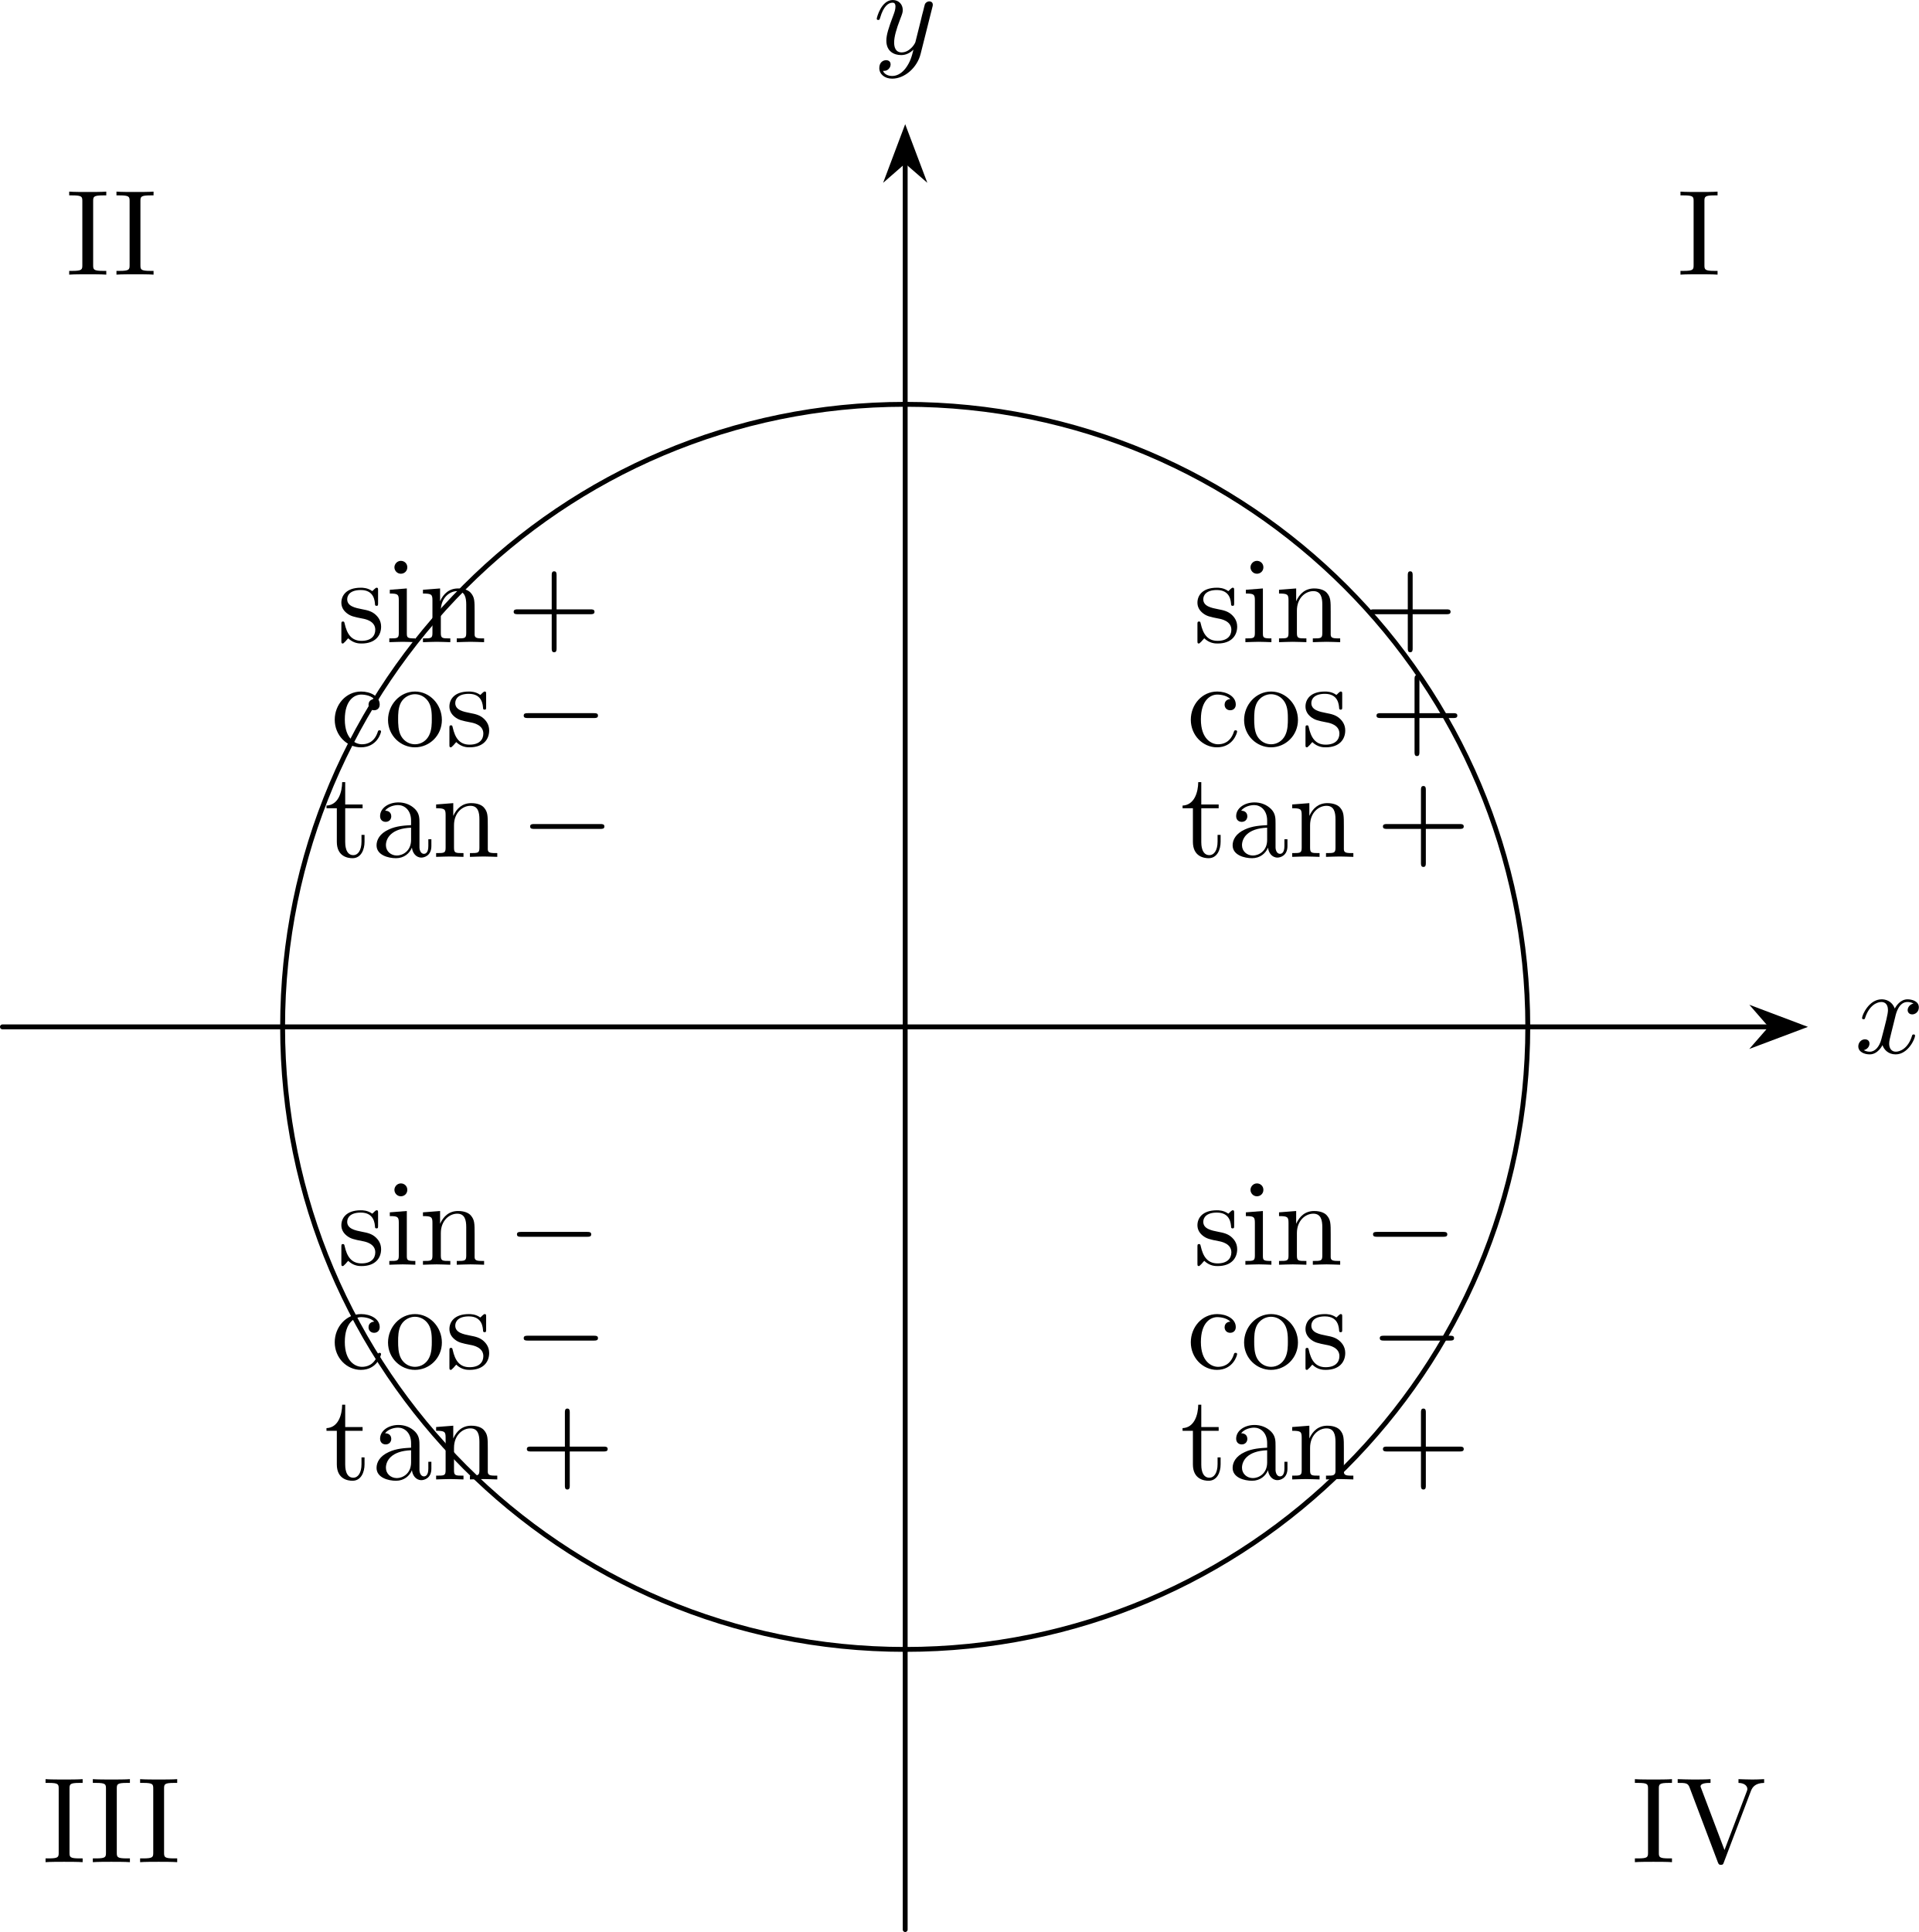
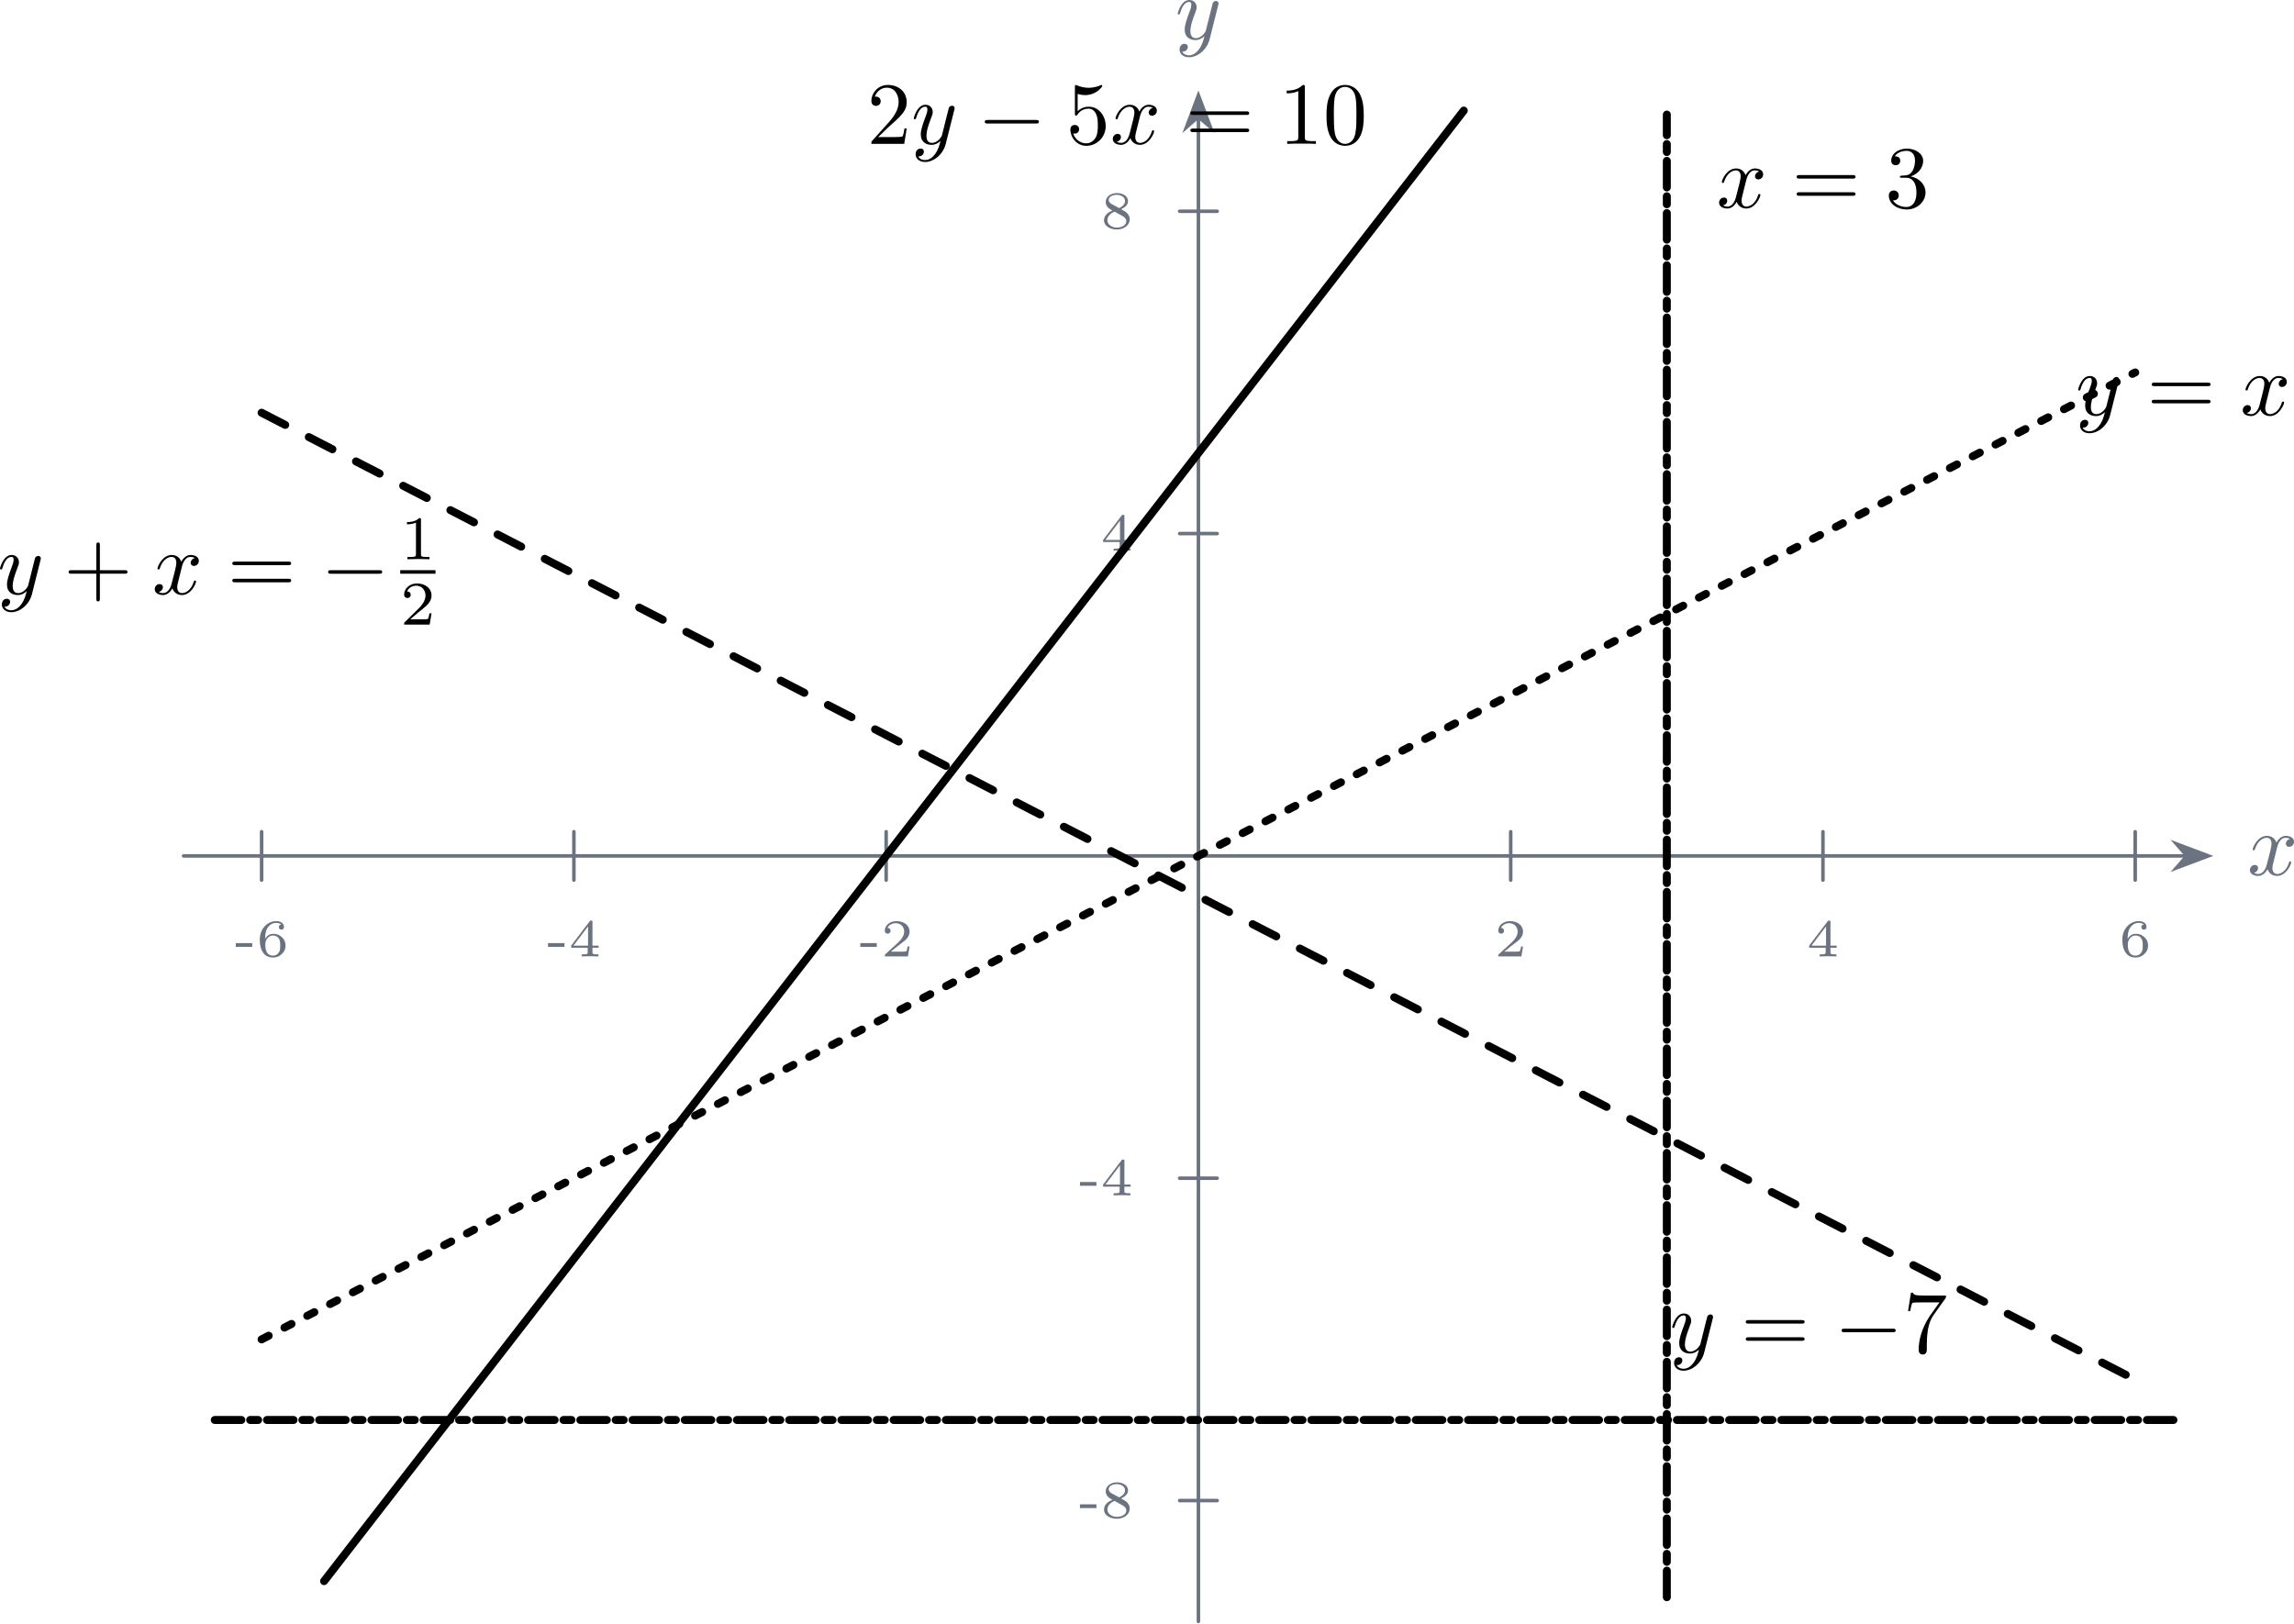
- <svg xmlns="http://www.w3.org/2000/svg" xmlns:xlink="http://www.w3.org/1999/xlink" version="1.1" width="220.156pt" height="221.682pt" viewBox=".252 21.666 220.156 221.682">
+ <svg xmlns="http://www.w3.org/2000/svg" xmlns:xlink="http://www.w3.org/1999/xlink" version="1.1" width="361.509pt" height="255.818pt" viewBox="5.492 21.666 361.509 255.818">
  <defs>
-     <use id="g12-43" xlink:href="#g7-43" transform="scale(.913242)" />
-     <use id="g12-73" xlink:href="#g7-73" transform="scale(.913242)" />
-     <use id="g12-86" xlink:href="#g7-86" transform="scale(.913242)" />
-     <use id="g12-97" xlink:href="#g7-97" transform="scale(.913242)" />
-     <use id="g12-99" xlink:href="#g7-99" transform="scale(.913242)" />
-     <use id="g12-105" xlink:href="#g7-105" transform="scale(.913242)" />
-     <use id="g12-110" xlink:href="#g7-110" transform="scale(.913242)" />
-     <use id="g12-111" xlink:href="#g7-111" transform="scale(.913242)" />
-     <use id="g12-115" xlink:href="#g7-115" transform="scale(.913242)" />
-     <use id="g12-116" xlink:href="#g7-116" transform="scale(.913242)" />
-     <path id="g8-0" d="M6.565-2.291C6.735-2.291 6.914-2.291 6.914-2.491S6.735-2.69 6.565-2.69H1.176C1.006-2.69 .827-2.69 .827-2.491S1.006-2.291 1.176-2.291H6.565Z" />
-     <path id="g7-43" d="M4.462-2.509H7.505C7.658-2.509 7.865-2.509 7.865-2.727S7.658-2.945 7.505-2.945H4.462V-6C4.462-6.153 4.462-6.36 4.244-6.36S4.025-6.153 4.025-6V-2.945H.971C.818-2.945 .611-2.945 .611-2.727S.818-2.509 .971-2.509H4.025V.545C4.025 .698 4.025 .905 4.244 .905S4.462 .698 4.462 .545V-2.509Z" />
-     <path id="g7-73" d="M2.455-6.6C2.455-6.993 2.487-7.113 3.349-7.113H3.633V-7.451C3.251-7.418 2.389-7.418 1.975-7.418C1.549-7.418 .687-7.418 .305-7.451V-7.113H.589C1.451-7.113 1.484-6.993 1.484-6.6V-.851C1.484-.458 1.451-.338 .589-.338H.305V0C.687-.033 1.549-.033 1.964-.033C2.389-.033 3.251-.033 3.633 0V-.338H3.349C2.487-.338 2.455-.458 2.455-.851V-6.6Z" />
-     <path id="g7-86" d="M6.775-6.382C6.927-6.785 7.222-7.102 7.964-7.113V-7.451C7.625-7.429 7.189-7.418 6.905-7.418C6.578-7.418 5.945-7.44 5.662-7.451V-7.113C6.229-7.102 6.458-6.818 6.458-6.567C6.458-6.48 6.425-6.415 6.404-6.349L4.407-1.091L2.324-6.6C2.258-6.753 2.258-6.775 2.258-6.796C2.258-7.113 2.88-7.113 3.153-7.113V-7.451C2.76-7.418 2.007-7.418 1.593-7.418C1.069-7.418 .6-7.44 .207-7.451V-7.113C.916-7.113 1.124-7.113 1.276-6.698L3.807 0C3.884 .207 3.938 .24 4.08 .24C4.265 .24 4.287 .185 4.342 .033L6.775-6.382Z" />
-     <path id="g7-97" d="M3.633-.829C3.676-.393 3.971 .065 4.484 .065C4.713 .065 5.378-.087 5.378-.971V-1.582H5.105V-.971C5.105-.338 4.833-.273 4.713-.273C4.353-.273 4.309-.764 4.309-.818V-3C4.309-3.458 4.309-3.884 3.916-4.287C3.491-4.713 2.945-4.887 2.422-4.887C1.527-4.887 .775-4.375 .775-3.655C.775-3.327 .993-3.142 1.276-3.142C1.582-3.142 1.778-3.36 1.778-3.644C1.778-3.775 1.724-4.135 1.222-4.145C1.516-4.527 2.051-4.647 2.4-4.647C2.935-4.647 3.556-4.222 3.556-3.251V-2.847C3-2.815 2.236-2.782 1.549-2.455C.731-2.084 .458-1.516 .458-1.036C.458-.153 1.516 .12 2.204 .12C2.924 .12 3.425-.316 3.633-.829ZM3.556-2.618V-1.527C3.556-.491 2.771-.12 2.28-.12C1.745-.12 1.298-.502 1.298-1.047C1.298-1.647 1.756-2.553 3.556-2.618Z" />
-     <path id="g7-99" d="M1.276-2.378C1.276-4.156 2.171-4.615 2.749-4.615C2.847-4.615 3.535-4.604 3.916-4.211C3.469-4.178 3.404-3.851 3.404-3.709C3.404-3.425 3.6-3.207 3.905-3.207C4.189-3.207 4.407-3.393 4.407-3.72C4.407-4.462 3.578-4.887 2.738-4.887C1.375-4.887 .371-3.709 .371-2.356C.371-.96 1.451 .12 2.716 .12C4.178 .12 4.527-1.189 4.527-1.298S4.418-1.407 4.385-1.407C4.287-1.407 4.265-1.364 4.244-1.298C3.927-.284 3.218-.153 2.815-.153C2.236-.153 1.276-.622 1.276-2.378Z" />
-     <path id="g7-105" d="M1.931-4.822L.404-4.702V-4.364C1.113-4.364 1.211-4.298 1.211-3.764V-.829C1.211-.338 1.091-.338 .36-.338V0C.709-.011 1.298-.033 1.56-.033C1.942-.033 2.324-.011 2.695 0V-.338C1.975-.338 1.931-.393 1.931-.818V-4.822ZM1.975-6.72C1.975-7.069 1.702-7.298 1.396-7.298C1.058-7.298 .818-7.004 .818-6.72C.818-6.425 1.058-6.142 1.396-6.142C1.702-6.142 1.975-6.371 1.975-6.72Z" />
-     <path id="g7-110" d="M1.2-3.753V-.829C1.2-.338 1.08-.338 .349-.338V0C.731-.011 1.287-.033 1.582-.033C1.865-.033 2.433-.011 2.804 0V-.338C2.073-.338 1.953-.338 1.953-.829V-2.836C1.953-3.971 2.727-4.582 3.425-4.582C4.113-4.582 4.233-3.993 4.233-3.371V-.829C4.233-.338 4.113-.338 3.382-.338V0C3.764-.011 4.32-.033 4.615-.033C4.898-.033 5.465-.011 5.836 0V-.338C5.269-.338 4.996-.338 4.985-.665V-2.749C4.985-3.687 4.985-4.025 4.647-4.418C4.495-4.604 4.135-4.822 3.502-4.822C2.705-4.822 2.193-4.353 1.887-3.676V-4.822L.349-4.702V-4.364C1.113-4.364 1.2-4.287 1.2-3.753Z" />
-     <path id="g7-111" d="M5.138-2.335C5.138-3.731 4.047-4.887 2.727-4.887C1.364-4.887 .305-3.698 .305-2.335C.305-.927 1.44 .12 2.716 .12C4.036 .12 5.138-.949 5.138-2.335ZM2.727-.153C2.258-.153 1.778-.382 1.484-.884C1.211-1.364 1.211-2.029 1.211-2.422C1.211-2.847 1.211-3.436 1.473-3.916C1.767-4.418 2.28-4.647 2.716-4.647C3.196-4.647 3.665-4.407 3.949-3.938S4.233-2.836 4.233-2.422C4.233-2.029 4.233-1.44 3.993-.96C3.753-.469 3.273-.153 2.727-.153Z" />
-     <path id="g7-115" d="M2.269-2.116C2.509-2.073 3.404-1.898 3.404-1.113C3.404-.556 3.022-.12 2.171-.12C1.255-.12 .862-.742 .655-1.669C.622-1.811 .611-1.855 .502-1.855C.36-1.855 .36-1.778 .36-1.582V-.142C.36 .044 .36 .12 .48 .12C.535 .12 .545 .109 .753-.098C.775-.12 .775-.142 .971-.349C1.451 .109 1.942 .12 2.171 .12C3.425 .12 3.927-.611 3.927-1.396C3.927-1.975 3.6-2.302 3.469-2.433C3.109-2.782 2.684-2.869 2.225-2.956C1.615-3.076 .884-3.218 .884-3.851C.884-4.233 1.167-4.68 2.105-4.68C3.305-4.68 3.36-3.698 3.382-3.36C3.393-3.262 3.491-3.262 3.513-3.262C3.655-3.262 3.655-3.316 3.655-3.524V-4.625C3.655-4.811 3.655-4.887 3.535-4.887C3.48-4.887 3.458-4.887 3.316-4.756C3.284-4.713 3.175-4.615 3.131-4.582C2.716-4.887 2.269-4.887 2.105-4.887C.775-4.887 .36-4.156 .36-3.545C.36-3.164 .535-2.858 .829-2.618C1.178-2.335 1.484-2.269 2.269-2.116Z" />
-     <path id="g7-116" d="M1.887-4.364H3.447V-4.702H1.887V-6.709H1.615C1.604-5.815 1.276-4.647 .207-4.604V-4.364H1.135V-1.353C1.135-.011 2.149 .12 2.542 .12C3.316 .12 3.622-.655 3.622-1.353V-1.975H3.349V-1.375C3.349-.567 3.022-.153 2.618-.153C1.887-.153 1.887-1.145 1.887-1.331V-4.364Z" />
-     <path id="g10-120" d="M3.328-3.009C3.387-3.268 3.616-4.184 4.314-4.184C4.364-4.184 4.603-4.184 4.812-4.055C4.533-4.005 4.334-3.756 4.334-3.517C4.334-3.357 4.443-3.168 4.712-3.168C4.932-3.168 5.25-3.347 5.25-3.746C5.25-4.264 4.663-4.403 4.324-4.403C3.746-4.403 3.397-3.875 3.278-3.646C3.029-4.304 2.491-4.403 2.202-4.403C1.166-4.403 .598-3.118 .598-2.869C.598-2.77 .697-2.77 .717-2.77C.797-2.77 .827-2.79 .847-2.879C1.186-3.935 1.843-4.184 2.182-4.184C2.371-4.184 2.72-4.095 2.72-3.517C2.72-3.208 2.55-2.54 2.182-1.146C2.022-.528 1.674-.11 1.235-.11C1.176-.11 .946-.11 .737-.239C.986-.289 1.205-.498 1.205-.777C1.205-1.046 .986-1.126 .837-1.126C.538-1.126 .289-.867 .289-.548C.289-.09 .787 .11 1.225 .11C1.883 .11 2.242-.588 2.271-.648C2.391-.279 2.75 .11 3.347 .11C4.374 .11 4.941-1.176 4.941-1.425C4.941-1.524 4.852-1.524 4.822-1.524C4.732-1.524 4.712-1.484 4.692-1.415C4.364-.349 3.686-.11 3.367-.11C2.979-.11 2.819-.428 2.819-.767C2.819-.986 2.879-1.205 2.989-1.644L3.328-3.009Z" />
-     <path id="g10-121" d="M4.842-3.796C4.882-3.935 4.882-3.955 4.882-4.025C4.882-4.204 4.742-4.294 4.593-4.294C4.493-4.294 4.334-4.234 4.244-4.085C4.224-4.035 4.144-3.726 4.105-3.547C4.035-3.288 3.965-3.019 3.905-2.75L3.457-.956C3.417-.807 2.989-.11 2.331-.11C1.823-.11 1.714-.548 1.714-.917C1.714-1.375 1.883-1.993 2.222-2.869C2.381-3.278 2.421-3.387 2.421-3.587C2.421-4.035 2.102-4.403 1.604-4.403C.658-4.403 .289-2.959 .289-2.869C.289-2.77 .389-2.77 .408-2.77C.508-2.77 .518-2.79 .568-2.949C.837-3.885 1.235-4.184 1.574-4.184C1.654-4.184 1.823-4.184 1.823-3.866C1.823-3.616 1.724-3.357 1.654-3.168C1.255-2.112 1.076-1.544 1.076-1.076C1.076-.189 1.704 .11 2.291 .11C2.68 .11 3.019-.06 3.298-.339C3.168 .179 3.049 .667 2.65 1.196C2.391 1.534 2.012 1.823 1.554 1.823C1.415 1.823 .966 1.793 .797 1.405C.956 1.405 1.086 1.405 1.225 1.285C1.325 1.196 1.425 1.066 1.425 .877C1.425 .568 1.156 .528 1.056 .528C.827 .528 .498 .687 .498 1.176C.498 1.674 .936 2.042 1.554 2.042C2.58 2.042 3.606 1.136 3.885 .01L4.842-3.796Z" />
+     <path id="g16-49" d="M2.336-4.435C2.336-4.624 2.322-4.631 2.127-4.631C1.681-4.191 1.046-4.184 .76-4.184V-3.933C.928-3.933 1.388-3.933 1.771-4.129V-.572C1.771-.342 1.771-.251 1.074-.251H.809V0C.934-.007 1.792-.028 2.05-.028C2.267-.028 3.145-.007 3.299 0V-.251H3.034C2.336-.251 2.336-.342 2.336-.572V-4.435Z" />
+     <path id="g16-50" d="M3.522-1.269H3.285C3.264-1.116 3.194-.704 3.103-.635C3.048-.593 2.511-.593 2.413-.593H1.13C1.862-1.241 2.106-1.437 2.525-1.764C3.041-2.176 3.522-2.608 3.522-3.271C3.522-4.115 2.783-4.631 1.89-4.631C1.025-4.631 .439-4.024 .439-3.382C.439-3.027 .739-2.992 .809-2.992C.976-2.992 1.179-3.11 1.179-3.361C1.179-3.487 1.13-3.731 .767-3.731C.983-4.226 1.458-4.38 1.785-4.38C2.483-4.38 2.845-3.836 2.845-3.271C2.845-2.664 2.413-2.183 2.19-1.932L.509-.272C.439-.209 .439-.195 .439 0H3.313L3.522-1.269Z" />
+     <use id="g15-43" xlink:href="#g10-43" transform="scale(.913242)" />
+     <use id="g15-48" xlink:href="#g10-48" transform="scale(.913242)" />
+     <use id="g15-49" xlink:href="#g10-49" transform="scale(.913242)" />
+     <use id="g15-50" xlink:href="#g10-50" transform="scale(.913242)" />
+     <use id="g15-51" xlink:href="#g10-51" transform="scale(.913242)" />
+     <use id="g15-53" xlink:href="#g10-53" transform="scale(.913242)" />
+     <use id="g15-55" xlink:href="#g10-55" transform="scale(.913242)" />
+     <use id="g15-61" xlink:href="#g10-61" transform="scale(.913242)" />
+     <path id="g10-43" d="M4.462-2.509H7.505C7.658-2.509 7.865-2.509 7.865-2.727S7.658-2.945 7.505-2.945H4.462V-6C4.462-6.153 4.462-6.36 4.244-6.36S4.025-6.153 4.025-6V-2.945H.971C.818-2.945 .611-2.945 .611-2.727S.818-2.509 .971-2.509H4.025V.545C4.025 .698 4.025 .905 4.244 .905S4.462 .698 4.462 .545V-2.509Z" />
+     <path id="g10-48" d="M5.018-3.491C5.018-4.364 4.964-5.236 4.582-6.044C4.08-7.091 3.185-7.265 2.727-7.265C2.073-7.265 1.276-6.982 .829-5.967C.48-5.215 .425-4.364 .425-3.491C.425-2.673 .469-1.691 .916-.862C1.385 .022 2.182 .24 2.716 .24C3.305 .24 4.135 .011 4.615-1.025C4.964-1.778 5.018-2.629 5.018-3.491ZM2.716 0C2.291 0 1.647-.273 1.451-1.32C1.331-1.975 1.331-2.978 1.331-3.622C1.331-4.32 1.331-5.04 1.418-5.629C1.625-6.927 2.444-7.025 2.716-7.025C3.076-7.025 3.796-6.829 4.004-5.749C4.113-5.138 4.113-4.309 4.113-3.622C4.113-2.804 4.113-2.062 3.993-1.364C3.829-.327 3.207 0 2.716 0Z" />
+     <path id="g10-49" d="M3.207-6.982C3.207-7.244 3.207-7.265 2.956-7.265C2.28-6.567 1.32-6.567 .971-6.567V-6.229C1.189-6.229 1.833-6.229 2.4-6.513V-.862C2.4-.469 2.367-.338 1.385-.338H1.036V0C1.418-.033 2.367-.033 2.804-.033S4.189-.033 4.571 0V-.338H4.222C3.24-.338 3.207-.458 3.207-.862V-6.982Z" />
+     <path id="g10-50" d="M1.385-.84L2.542-1.964C4.244-3.469 4.898-4.058 4.898-5.149C4.898-6.393 3.916-7.265 2.585-7.265C1.353-7.265 .545-6.262 .545-5.291C.545-4.68 1.091-4.68 1.124-4.68C1.309-4.68 1.691-4.811 1.691-5.258C1.691-5.542 1.495-5.825 1.113-5.825C1.025-5.825 1.004-5.825 .971-5.815C1.222-6.524 1.811-6.927 2.444-6.927C3.436-6.927 3.905-6.044 3.905-5.149C3.905-4.276 3.36-3.415 2.76-2.738L.665-.404C.545-.284 .545-.262 .545 0H4.593L4.898-1.898H4.625C4.571-1.571 4.495-1.091 4.385-.927C4.309-.84 3.589-.84 3.349-.84H1.385Z" />
+     <path id="g10-51" d="M3.164-3.84C4.058-4.135 4.691-4.898 4.691-5.76C4.691-6.655 3.731-7.265 2.684-7.265C1.582-7.265 .753-6.611 .753-5.782C.753-5.422 .993-5.215 1.309-5.215C1.647-5.215 1.865-5.455 1.865-5.771C1.865-6.316 1.353-6.316 1.189-6.316C1.527-6.851 2.247-6.993 2.64-6.993C3.087-6.993 3.687-6.753 3.687-5.771C3.687-5.64 3.665-5.007 3.382-4.527C3.055-4.004 2.684-3.971 2.411-3.96C2.324-3.949 2.062-3.927 1.985-3.927C1.898-3.916 1.822-3.905 1.822-3.796C1.822-3.676 1.898-3.676 2.084-3.676H2.564C3.458-3.676 3.862-2.935 3.862-1.865C3.862-.382 3.109-.065 2.629-.065C2.16-.065 1.342-.251 .96-.895C1.342-.84 1.68-1.08 1.68-1.495C1.68-1.887 1.385-2.105 1.069-2.105C.807-2.105 .458-1.953 .458-1.473C.458-.48 1.473 .24 2.662 .24C3.993 .24 4.985-.753 4.985-1.865C4.985-2.76 4.298-3.611 3.164-3.84Z" />
+     <path id="g10-53" d="M4.898-2.193C4.898-3.491 4.004-4.582 2.825-4.582C2.302-4.582 1.833-4.407 1.44-4.025V-6.153C1.658-6.087 2.018-6.011 2.367-6.011C3.709-6.011 4.473-7.004 4.473-7.145C4.473-7.211 4.44-7.265 4.364-7.265C4.353-7.265 4.331-7.265 4.276-7.233C4.058-7.135 3.524-6.916 2.793-6.916C2.356-6.916 1.855-6.993 1.342-7.222C1.255-7.255 1.233-7.255 1.211-7.255C1.102-7.255 1.102-7.167 1.102-6.993V-3.764C1.102-3.567 1.102-3.48 1.255-3.48C1.331-3.48 1.353-3.513 1.396-3.578C1.516-3.753 1.92-4.342 2.804-4.342C3.371-4.342 3.644-3.84 3.731-3.644C3.905-3.24 3.927-2.815 3.927-2.269C3.927-1.887 3.927-1.233 3.665-.775C3.404-.349 3-.065 2.498-.065C1.702-.065 1.08-.644 .895-1.287C.927-1.276 .96-1.265 1.08-1.265C1.44-1.265 1.625-1.538 1.625-1.8S1.44-2.335 1.08-2.335C.927-2.335 .545-2.258 .545-1.756C.545-.818 1.298 .24 2.52 .24C3.785 .24 4.898-.807 4.898-2.193Z" />
+     <path id="g10-55" d="M5.193-6.644C5.291-6.775 5.291-6.796 5.291-7.025H2.64C1.309-7.025 1.287-7.167 1.244-7.375H.971L.611-5.127H.884C.916-5.302 1.015-5.989 1.156-6.12C1.233-6.185 2.084-6.185 2.225-6.185H4.484C4.364-6.011 3.502-4.822 3.262-4.462C2.28-2.989 1.92-1.473 1.92-.36C1.92-.251 1.92 .24 2.422 .24S2.924-.251 2.924-.36V-.916C2.924-1.516 2.956-2.116 3.044-2.705C3.087-2.956 3.24-3.895 3.72-4.571L5.193-6.644Z" />
+     <path id="g10-61" d="M7.495-3.567C7.658-3.567 7.865-3.567 7.865-3.785S7.658-4.004 7.505-4.004H.971C.818-4.004 .611-4.004 .611-3.785S.818-3.567 .982-3.567H7.495ZM7.505-1.451C7.658-1.451 7.865-1.451 7.865-1.669S7.658-1.887 7.495-1.887H.982C.818-1.887 .611-1.887 .611-1.669S.818-1.451 .971-1.451H7.505Z" />
+     <path id="g11-0" d="M6.565-2.291C6.735-2.291 6.914-2.291 6.914-2.491S6.735-2.69 6.565-2.69H1.176C1.006-2.69 .827-2.69 .827-2.491S1.006-2.291 1.176-2.291H6.565Z" />
+     <path id="g5-45" d="M2.014-1.076V-1.5H.161V-1.076H2.014Z" />
+     <path id="g5-50" d="M3.216-1.118H2.995C2.983-1.034 2.923-.64 2.833-.574C2.792-.538 2.307-.538 2.224-.538H1.106L1.871-1.16C2.074-1.321 2.606-1.704 2.792-1.883C2.971-2.062 3.216-2.367 3.216-2.792C3.216-3.539 2.54-3.975 1.739-3.975C.968-3.975 .43-3.467 .43-2.905C.43-2.6 .687-2.564 .753-2.564C.903-2.564 1.076-2.672 1.076-2.887C1.076-3.019 .998-3.21 .735-3.21C.873-3.515 1.237-3.742 1.65-3.742C2.277-3.742 2.612-3.276 2.612-2.792C2.612-2.367 2.331-1.931 1.913-1.548L.496-.251C.436-.191 .43-.185 .43 0H3.031L3.216-1.118Z" />
+     <path id="g5-52" d="M3.371-.98V-1.213H2.672V-3.856C2.672-3.993 2.672-4.035 2.523-4.035C2.415-4.035 2.403-4.017 2.349-3.945L.275-1.213V-.98H2.134V-.502C2.134-.305 2.134-.233 1.632-.233H1.459V0C1.578-.006 2.14-.024 2.403-.024S3.228-.006 3.347 0V-.233H3.174C2.672-.233 2.672-.305 2.672-.502V-.98H3.371ZM2.176-3.383V-1.213H.532L2.176-3.383Z" />
+     <path id="g5-54" d="M.974-1.979C.98-2.277 .992-2.774 1.201-3.144C1.465-3.599 1.859-3.778 2.218-3.778C2.355-3.778 2.63-3.754 2.774-3.587C2.552-3.551 2.517-3.395 2.517-3.3C2.517-3.144 2.624-3.013 2.803-3.013S3.096-3.126 3.096-3.312C3.096-3.676 2.821-3.975 2.212-3.975C1.285-3.975 .377-3.168 .377-1.895C.377-.442 1.052 .126 1.841 .126C2.074 .126 2.481 .09 2.845-.263C3.037-.454 3.27-.693 3.27-1.219C3.27-1.423 3.246-1.805 2.881-2.146C2.672-2.337 2.409-2.546 1.901-2.546C1.482-2.546 1.178-2.331 .974-1.979ZM1.835-.09C.992-.09 .992-1.118 .992-1.351C.992-1.865 1.333-2.355 1.871-2.355C2.182-2.355 2.361-2.23 2.505-2.038C2.672-1.805 2.672-1.536 2.672-1.219C2.672-.807 2.66-.604 2.457-.365C2.313-.185 2.122-.09 1.835-.09Z" />
+     <path id="g5-56" d="M2.301-2.158C2.744-2.355 3.078-2.648 3.078-3.078C3.078-3.664 2.451-3.975 1.829-3.975C1.154-3.975 .568-3.569 .568-2.965C.568-2.594 .813-2.307 1.064-2.158C1.124-2.122 1.267-2.044 1.327-2.008C.933-1.859 .377-1.524 .377-.921C.377-.221 1.124 .126 1.817 .126C2.612 .126 3.27-.353 3.27-1.016C3.27-1.429 3.019-1.674 2.929-1.763C2.815-1.871 2.517-2.038 2.301-2.158ZM1.219-2.75C1.207-2.756 .903-2.923 .903-3.198C.903-3.587 1.375-3.778 1.817-3.778C2.283-3.778 2.744-3.521 2.744-3.072C2.744-2.612 2.248-2.367 2.08-2.283L1.219-2.75ZM1.566-1.883C1.632-1.847 2.271-1.488 2.433-1.405C2.558-1.327 2.887-1.148 2.887-.807C2.887-.335 2.337-.09 1.829-.09C1.273-.09 .759-.412 .759-.921S1.237-1.763 1.566-1.883Z" />
+     <path id="g13-120" d="M3.328-3.009C3.387-3.268 3.616-4.184 4.314-4.184C4.364-4.184 4.603-4.184 4.812-4.055C4.533-4.005 4.334-3.756 4.334-3.517C4.334-3.357 4.443-3.168 4.712-3.168C4.932-3.168 5.25-3.347 5.25-3.746C5.25-4.264 4.663-4.403 4.324-4.403C3.746-4.403 3.397-3.875 3.278-3.646C3.029-4.304 2.491-4.403 2.202-4.403C1.166-4.403 .598-3.118 .598-2.869C.598-2.77 .697-2.77 .717-2.77C.797-2.77 .827-2.79 .847-2.879C1.186-3.935 1.843-4.184 2.182-4.184C2.371-4.184 2.72-4.095 2.72-3.517C2.72-3.208 2.55-2.54 2.182-1.146C2.022-.528 1.674-.11 1.235-.11C1.176-.11 .946-.11 .737-.239C.986-.289 1.205-.498 1.205-.777C1.205-1.046 .986-1.126 .837-1.126C.538-1.126 .289-.867 .289-.548C.289-.09 .787 .11 1.225 .11C1.883 .11 2.242-.588 2.271-.648C2.391-.279 2.75 .11 3.347 .11C4.374 .11 4.941-1.176 4.941-1.425C4.941-1.524 4.852-1.524 4.822-1.524C4.732-1.524 4.712-1.484 4.692-1.415C4.364-.349 3.686-.11 3.367-.11C2.979-.11 2.819-.428 2.819-.767C2.819-.986 2.879-1.205 2.989-1.644L3.328-3.009Z" />
+     <path id="g13-121" d="M4.842-3.796C4.882-3.935 4.882-3.955 4.882-4.025C4.882-4.204 4.742-4.294 4.593-4.294C4.493-4.294 4.334-4.234 4.244-4.085C4.224-4.035 4.144-3.726 4.105-3.547C4.035-3.288 3.965-3.019 3.905-2.75L3.457-.956C3.417-.807 2.989-.11 2.331-.11C1.823-.11 1.714-.548 1.714-.917C1.714-1.375 1.883-1.993 2.222-2.869C2.381-3.278 2.421-3.387 2.421-3.587C2.421-4.035 2.102-4.403 1.604-4.403C.658-4.403 .289-2.959 .289-2.869C.289-2.77 .389-2.77 .408-2.77C.508-2.77 .518-2.79 .568-2.949C.837-3.885 1.235-4.184 1.574-4.184C1.654-4.184 1.823-4.184 1.823-3.866C1.823-3.616 1.724-3.357 1.654-3.168C1.255-2.112 1.076-1.544 1.076-1.076C1.076-.189 1.704 .11 2.291 .11C2.68 .11 3.019-.06 3.298-.339C3.168 .179 3.049 .667 2.65 1.196C2.391 1.534 2.012 1.823 1.554 1.823C1.415 1.823 .966 1.793 .797 1.405C.956 1.405 1.086 1.405 1.225 1.285C1.325 1.196 1.425 1.066 1.425 .877C1.425 .568 1.156 .528 1.056 .528C.827 .528 .498 .687 .498 1.176C.498 1.674 .936 2.042 1.554 2.042C2.58 2.042 3.606 1.136 3.885 .01L4.842-3.796Z" />
  </defs>
  <g id="page1" transform="matrix(1.4 0 0 1.4 0 0)">
-     <path d="M.379 99.637H145.285" stroke="#000" fill="none" stroke-width=".399" stroke-linecap="round" stroke-linejoin="round" />
-     <path d="M147.781 99.637L144.211 98.289L145.383 99.637L144.211 100.98Z" />
-     <path d="M147.781 99.637L144.211 98.289L145.383 99.637L144.211 100.98Z" stroke="#000" fill="none" stroke-width=".399" stroke-miterlimit="10" stroke-linecap="round" />
-     <g transform="matrix(1 0 0 1 77.8201 2.1445)">
-       <use x="74.364" y="99.637" xlink:href="#g10-120" />
+     <path d="M24.586 111.828H249.992" stroke="#6b7280" fill="none" stroke-width=".399" stroke-linecap="round" stroke-linejoin="round" />
+     <path d="M252.493 111.828L248.918 110.48L250.094 111.828L248.918 113.172Z" fill="#6b7280" />
+     <path d="M252.493 111.828L248.918 110.48L250.094 111.828L248.918 113.172Z" stroke="#6b7280" fill="none" stroke-width=".399" stroke-miterlimit="10" stroke-linecap="round" />
+     <g fill="#6b7280" transform="matrix(1 0 0 1 118.072 2.145)">
+       <use x="138.821" y="111.828" xlink:href="#g13-120" />
    </g>
-     <path d="M74.363 173.621V28.715" stroke="#000" fill="none" stroke-width=".399" stroke-miterlimit="10" stroke-linecap="round" stroke-linejoin="round" />
-     <path d="M74.363 26.219L73.02 29.789L74.363 28.617L75.711 29.789Z" />
-     <path d="M74.363 26.219L73.02 29.789L74.363 28.617L75.711 29.789Z" stroke="#000" fill="none" stroke-width=".399" stroke-miterlimit="10" stroke-linecap="round" />
-     <g transform="matrix(1 0 0 1 -2.621 -79.757)">
-       <use x="74.364" y="99.637" xlink:href="#g10-121" />
+     <path d="M138.82 198.004V28.715" stroke="#6b7280" fill="none" stroke-width=".399" stroke-miterlimit="10" stroke-linecap="round" stroke-linejoin="round" />
+     <path d="M138.82 26.219L137.477 29.789L138.82 28.617L140.168 29.789Z" fill="#6b7280" />
+     <path d="M138.82 26.219L137.477 29.789L138.82 28.617L140.168 29.789Z" stroke="#6b7280" fill="none" stroke-width=".399" stroke-miterlimit="10" stroke-linecap="round" />
+     <g fill="#6b7280" transform="matrix(1 0 0 1 -2.621 -91.9487)">
+       <use x="138.821" y="111.828" xlink:href="#g13-121" />
    </g>
-     <path d="M125.387 99.637C125.387 71.457 102.543 48.613 74.363 48.613C46.184 48.613 23.34 71.457 23.34 99.637C23.34 127.816 46.184 150.66 74.363 150.66C102.543 150.66 125.387 127.816 125.387 99.637Z" stroke="#000" fill="none" stroke-width=".399" stroke-miterlimit="10" stroke-linecap="round" stroke-linejoin="round" />
-     <g transform="matrix(1 0 0 1 23.6206 -31.5295)">
-       <use x="74.364" y="99.637" xlink:href="#g12-115" />
-       <use x="78.294" y="99.637" xlink:href="#g12-105" />
-       <use x="81.061" y="99.637" xlink:href="#g12-110" />
-       <use x="88.256" y="99.637" xlink:href="#g12-43" />
+     <path d="M33.371 114.551V109.105" stroke="#6b7280" fill="none" stroke-width=".399" stroke-miterlimit="10" stroke-linecap="round" stroke-linejoin="round" />
+     <g fill="#6b7280" transform="matrix(1 0 0 1 -108.5211 11.316)">
+       <use x="138.821" y="111.828" xlink:href="#g5-45" />
+       <use x="141.312" y="111.828" xlink:href="#g5-54" />
    </g>
-     <g transform="matrix(1 0 0 1 23.0671 -23.0212)">
-       <use x="74.364" y="99.637" xlink:href="#g12-99" />
-       <use x="78.792" y="99.637" xlink:href="#g12-111" />
-       <use x="83.773" y="99.637" xlink:href="#g12-115" />
-       <use x="89.363" y="99.637" xlink:href="#g12-43" />
+     <path d="M68.523 114.551V109.105" stroke="#6b7280" fill="none" stroke-width=".399" stroke-miterlimit="10" stroke-linecap="round" stroke-linejoin="round" />
+     <g fill="#6b7280" transform="matrix(1 0 0 1 -73.3713 11.316)">
+       <use x="138.821" y="111.828" xlink:href="#g5-45" />
+       <use x="141.312" y="111.828" xlink:href="#g5-52" />
    </g>
-     <g transform="matrix(1 0 0 1 22.5413 -13.9338)">
-       <use x="74.364" y="99.637" xlink:href="#g12-116" />
-       <use x="78.238" y="99.637" xlink:href="#g12-97" />
-       <use x="83.22" y="99.637" xlink:href="#g12-110" />
-       <use x="90.415" y="99.637" xlink:href="#g12-43" />
+     <path d="M103.672 114.551V109.105" stroke="#6b7280" fill="none" stroke-width=".399" stroke-miterlimit="10" stroke-linecap="round" stroke-linejoin="round" />
+     <g fill="#6b7280" transform="matrix(1 0 0 1 -38.222 11.316)">
+       <use x="138.821" y="111.828" xlink:href="#g5-45" />
+       <use x="141.312" y="111.828" xlink:href="#g5-50" />
    </g>
-     <g transform="matrix(1 0 0 1 -46.5373 -31.5295)">
-       <use x="74.364" y="99.637" xlink:href="#g12-115" />
-       <use x="78.294" y="99.637" xlink:href="#g12-105" />
-       <use x="81.061" y="99.637" xlink:href="#g12-110" />
-       <use x="88.256" y="99.637" xlink:href="#g12-43" />
+     <path d="M173.973 114.551V109.105" stroke="#6b7280" fill="none" stroke-width=".399" stroke-miterlimit="10" stroke-linecap="round" stroke-linejoin="round" />
+     <g fill="#6b7280" transform="matrix(1 0 0 1 33.323 11.316)">
+       <use x="138.821" y="111.828" xlink:href="#g5-50" />
    </g>
-     <g transform="matrix(1 0 0 1 -47.0907 -23.0212)">
-       <use x="74.364" y="99.637" xlink:href="#g12-99" />
-       <use x="78.792" y="99.637" xlink:href="#g12-111" />
-       <use x="83.773" y="99.637" xlink:href="#g12-115" />
-       <use x="89.363" y="99.637" xlink:href="#g8-0" />
+     <path d="M209.121 114.551V109.105" stroke="#6b7280" fill="none" stroke-width=".399" stroke-miterlimit="10" stroke-linecap="round" stroke-linejoin="round" />
+     <g fill="#6b7280" transform="matrix(1 0 0 1 68.473 11.316)">
+       <use x="138.821" y="111.828" xlink:href="#g5-52" />
    </g>
-     <g transform="matrix(1 0 0 1 -47.6166 -13.9338)">
-       <use x="74.364" y="99.637" xlink:href="#g12-116" />
-       <use x="78.238" y="99.637" xlink:href="#g12-97" />
-       <use x="83.22" y="99.637" xlink:href="#g12-110" />
-       <use x="90.415" y="99.637" xlink:href="#g8-0" />
+     <path d="M244.27 114.551V109.105" stroke="#6b7280" fill="none" stroke-width=".399" stroke-miterlimit="10" stroke-linecap="round" stroke-linejoin="round" />
+     <g fill="#6b7280" transform="matrix(1 0 0 1 103.623 11.316)">
+       <use x="138.821" y="111.828" xlink:href="#g5-54" />
    </g>
-     <g transform="matrix(1 0 0 1 -46.5373 19.4945)">
-       <use x="74.364" y="99.637" xlink:href="#g12-115" />
-       <use x="78.294" y="99.637" xlink:href="#g12-105" />
-       <use x="81.061" y="99.637" xlink:href="#g12-110" />
-       <use x="88.256" y="99.637" xlink:href="#g8-0" />
+     <path d="M136.711 184.398H140.93" stroke="#6b7280" fill="none" stroke-width=".399" stroke-miterlimit="10" stroke-linecap="round" stroke-linejoin="round" />
+     <g fill="#6b7280" transform="matrix(1 0 0 1 -13.494 74.496)">
+       <use x="138.821" y="111.828" xlink:href="#g5-45" />
+       <use x="141.312" y="111.828" xlink:href="#g5-56" />
    </g>
-     <g transform="matrix(1 0 0 1 -47.0907 28.0025)">
-       <use x="74.364" y="99.637" xlink:href="#g12-99" />
-       <use x="78.792" y="99.637" xlink:href="#g12-111" />
-       <use x="83.773" y="99.637" xlink:href="#g12-115" />
-       <use x="89.363" y="99.637" xlink:href="#g8-0" />
+     <path d="M136.711 148.113H140.93" stroke="#6b7280" fill="none" stroke-width=".399" stroke-miterlimit="10" stroke-linecap="round" stroke-linejoin="round" />
+     <g fill="#6b7280" transform="matrix(1 0 0 1 -13.494 38.211)">
+       <use x="138.821" y="111.828" xlink:href="#g5-45" />
+       <use x="141.312" y="111.828" xlink:href="#g5-52" />
    </g>
-     <g transform="matrix(1 0 0 1 -47.6166 37.0905)">
-       <use x="74.364" y="99.637" xlink:href="#g12-116" />
-       <use x="78.238" y="99.637" xlink:href="#g12-97" />
-       <use x="83.22" y="99.637" xlink:href="#g12-110" />
-       <use x="90.415" y="99.637" xlink:href="#g12-43" />
+     <path d="M136.711 75.543H140.93" stroke="#6b7280" fill="none" stroke-width=".399" stroke-miterlimit="10" stroke-linecap="round" stroke-linejoin="round" />
+     <g fill="#6b7280" transform="matrix(1 0 0 1 -11.003 -34.3586)">
+       <use x="138.821" y="111.828" xlink:href="#g5-52" />
    </g>
-     <g transform="matrix(1 0 0 1 23.6206 19.4945)">
-       <use x="74.364" y="99.637" xlink:href="#g12-115" />
-       <use x="78.294" y="99.637" xlink:href="#g12-105" />
-       <use x="81.061" y="99.637" xlink:href="#g12-110" />
-       <use x="88.256" y="99.637" xlink:href="#g8-0" />
+     <path d="M136.711 39.258H140.93" stroke="#6b7280" fill="none" stroke-width=".399" stroke-miterlimit="10" stroke-linecap="round" stroke-linejoin="round" />
+     <g fill="#6b7280" transform="matrix(1 0 0 1 -11.003 -70.6434)">
+       <use x="138.821" y="111.828" xlink:href="#g5-56" />
    </g>
-     <g transform="matrix(1 0 0 1 23.0671 28.0025)">
-       <use x="74.364" y="99.637" xlink:href="#g12-99" />
-       <use x="78.792" y="99.637" xlink:href="#g12-111" />
-       <use x="83.773" y="99.637" xlink:href="#g12-115" />
-       <use x="89.363" y="99.637" xlink:href="#g8-0" />
+     <path d="M40.402 193.469L45.746 186.57L51.094 179.672L56.438 172.777L61.785 165.879L67.129 158.981L72.473 152.082L77.82 145.188L83.164 138.289L88.512 131.391L93.856 124.492L99.203 117.594L104.547 110.699L109.891 103.801L115.238 96.902L120.582 90.004L125.93 83.109L131.273 76.211L136.621 69.312L141.965 62.414L147.312 55.516L152.656 48.621L158 41.723L163.348 34.824L168.691 27.926" stroke="#000" fill="none" stroke-width=".897" stroke-miterlimit="10" stroke-linecap="round" stroke-linejoin="round" />
+     <g transform="matrix(1 0 0 1 -37.31 -80.1562)">
+       <use x="138.821" y="111.828" xlink:href="#g15-50" />
+       <use x="143.803" y="111.828" xlink:href="#g13-121" />
+       <use x="151.259" y="111.828" xlink:href="#g11-0" />
+       <use x="161.221" y="111.828" xlink:href="#g15-53" />
+       <use x="166.203" y="111.828" xlink:href="#g13-120" />
+       <use x="174.664" y="111.828" xlink:href="#g15-61" />
+       <use x="185.18" y="111.828" xlink:href="#g15-49" />
+       <use x="190.161" y="111.828" xlink:href="#g15-48" />
    </g>
-     <g transform="matrix(1 0 0 1 22.5413 37.0905)">
-       <use x="74.364" y="99.637" xlink:href="#g12-116" />
-       <use x="78.238" y="99.637" xlink:href="#g12-97" />
-       <use x="83.22" y="99.637" xlink:href="#g12-110" />
-       <use x="90.415" y="99.637" xlink:href="#g12-43" />
+     <path d="M33.371 61.938L42.16 66.473L50.945 71.008L59.734 75.543L68.523 80.078L77.309 84.613L86.098 89.148L94.883 93.688L103.672 98.223L112.457 102.758L121.246 107.293L130.035 111.828L138.82 116.363L147.609 120.898L156.394 125.434L165.184 129.969L173.973 134.508L182.758 139.043L191.547 143.578L200.332 148.113L209.121 152.648L217.906 157.184L226.695 161.719L235.484 166.254L244.27 170.789" stroke="#000" fill="none" stroke-width=".897" stroke-miterlimit="10" stroke-linecap="round" stroke-linejoin="round" stroke-dasharray="2.989 2.989" />
+     <g transform="matrix(1 0 0 1 -135.1872 -29.4752)">
+       <use x="138.821" y="111.828" xlink:href="#g13-121" />
+       <use x="146.277" y="111.828" xlink:href="#g15-43" />
+       <use x="156.24" y="111.828" xlink:href="#g13-120" />
+       <use x="164.701" y="111.828" xlink:href="#g15-61" />
+       <use x="175.217" y="111.828" xlink:href="#g11-0" />
+       <use x="184.161" y="107.906" xlink:href="#g16-49" />
    </g>
-     <g transform="matrix(1 0 0 1 63.2571 -61.6516)">
-       <use x="74.364" y="99.637" xlink:href="#g12-73" />
+     <rect x="184.161" y="109.138" height=".398" width="3.971" transform="matrix(1 0 0 1 -135.1872 -29.4752)" />
+     <g transform="matrix(1 0 0 1 -135.1872 -29.4752)">
+       <use x="184.161" y="115.264" xlink:href="#g16-50" />
    </g>
-     <g transform="matrix(1 0 0 1 -68.7916 -61.6516)">
-       <use x="74.364" y="99.637" xlink:href="#g12-73" />
-       <use x="78.238" y="99.637" xlink:href="#g12-73" />
+     <path d="M33.371 166.254L42.16 161.719L50.945 157.184L59.734 152.648L68.523 148.113L77.309 143.578L86.098 139.043L94.883 134.508L103.672 129.969L112.457 125.434L121.246 120.898L130.035 116.363L138.82 111.828L147.609 107.293L156.394 102.758L165.184 98.223L173.973 93.688L182.758 89.148L191.547 84.613L200.332 80.078L209.121 75.543L217.906 71.008L226.695 66.473L235.484 61.938L244.27 57.402" stroke="#000" fill="none" stroke-width=".897" stroke-miterlimit="10" stroke-linecap="round" stroke-linejoin="round" stroke-dasharray=".897 1.993" />
+     <g transform="matrix(1 0 0 1 98.74 -49.6225)">
+       <use x="138.821" y="111.828" xlink:href="#g13-121" />
+       <use x="146.831" y="111.828" xlink:href="#g15-61" />
+       <use x="157.347" y="111.828" xlink:href="#g13-120" />
    </g>
-     <g transform="matrix(1 0 0 1 -70.7288 68.4595)">
-       <use x="74.364" y="99.637" xlink:href="#g12-73" />
-       <use x="78.238" y="99.637" xlink:href="#g12-73" />
-       <use x="82.113" y="99.637" xlink:href="#g12-73" />
+     <path d="M28.098 175.328H249.543" stroke="#000" fill="none" stroke-width=".897" stroke-miterlimit="10" stroke-linecap="round" stroke-linejoin="round" stroke-dasharray="2.989 .996 .897 .996" />
+     <g transform="matrix(1 0 0 1 53.045 55.912)">
+       <use x="138.821" y="111.828" xlink:href="#g13-121" />
+       <use x="146.831" y="111.828" xlink:href="#g15-61" />
+       <use x="157.347" y="111.828" xlink:href="#g11-0" />
+       <use x="165.096" y="111.828" xlink:href="#g15-55" />
    </g>
-     <g transform="matrix(1 0 0 1 59.5211 68.4595)">
-       <use x="74.364" y="99.637" xlink:href="#g12-73" />
-       <use x="77.962" y="99.637" xlink:href="#g12-86" />
+     <path d="M191.547 195.281V28.375" stroke="#000" fill="none" stroke-width=".897" stroke-miterlimit="10" stroke-linecap="round" stroke-linejoin="round" stroke-dasharray="2.989 .996 .897 .996" />
+     <g transform="matrix(1 0 0 1 58.318 -72.9877)">
+       <use x="138.821" y="111.828" xlink:href="#g13-120" />
+       <use x="147.283" y="111.828" xlink:href="#g15-61" />
+       <use x="157.799" y="111.828" xlink:href="#g15-51" />
    </g>
  </g>
</svg>
